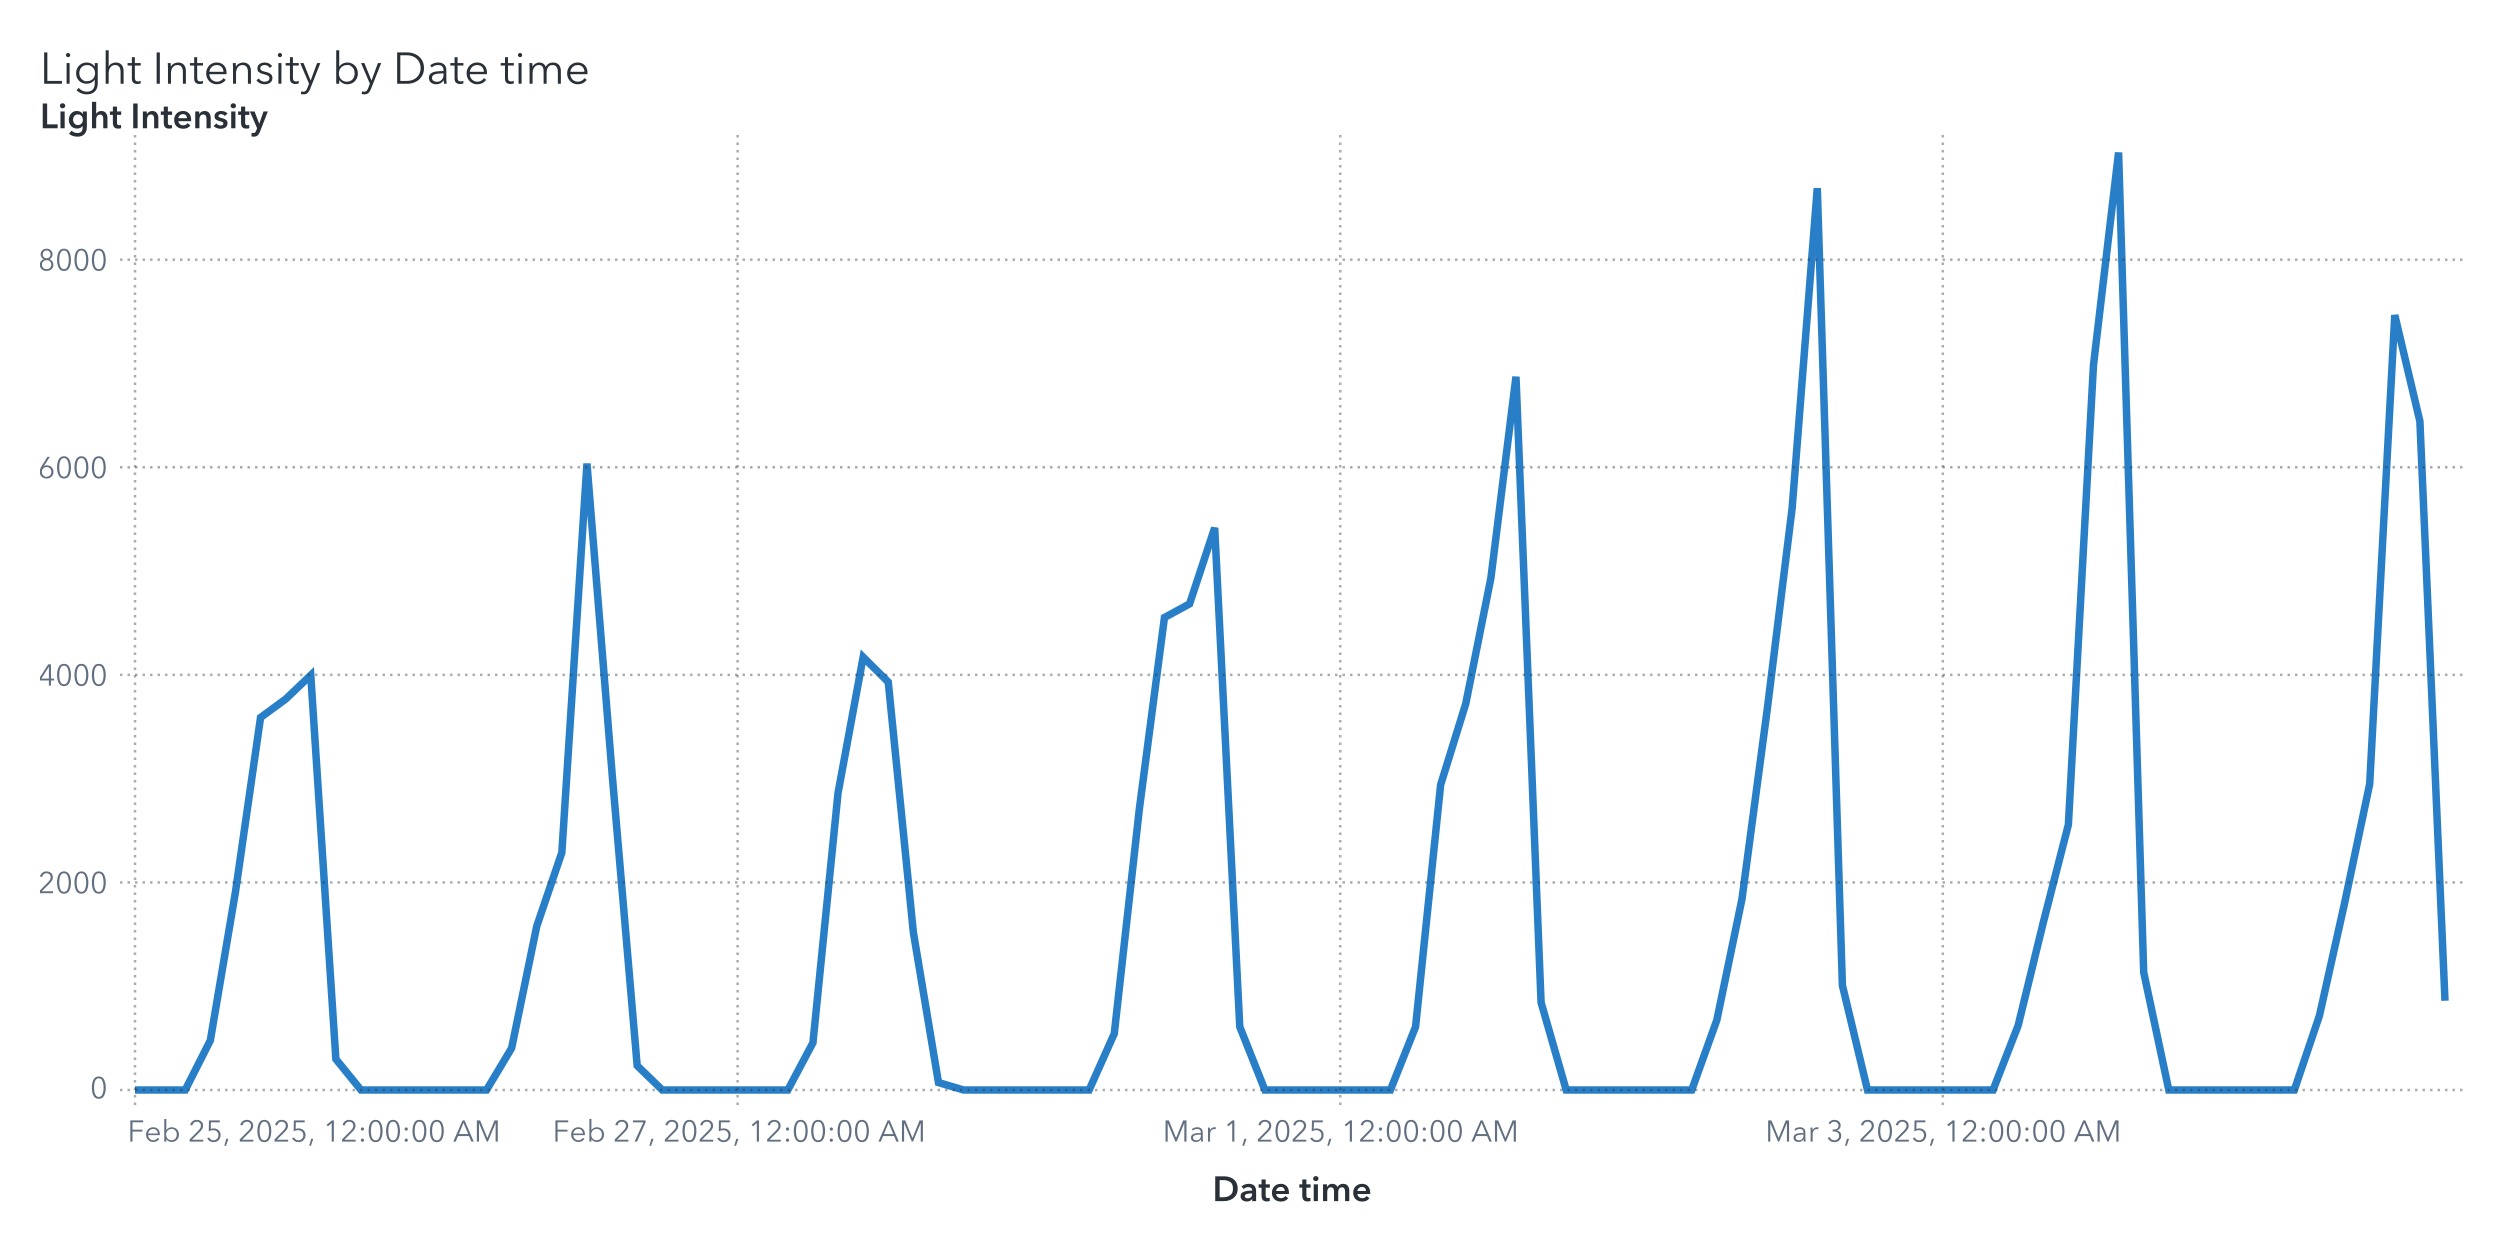
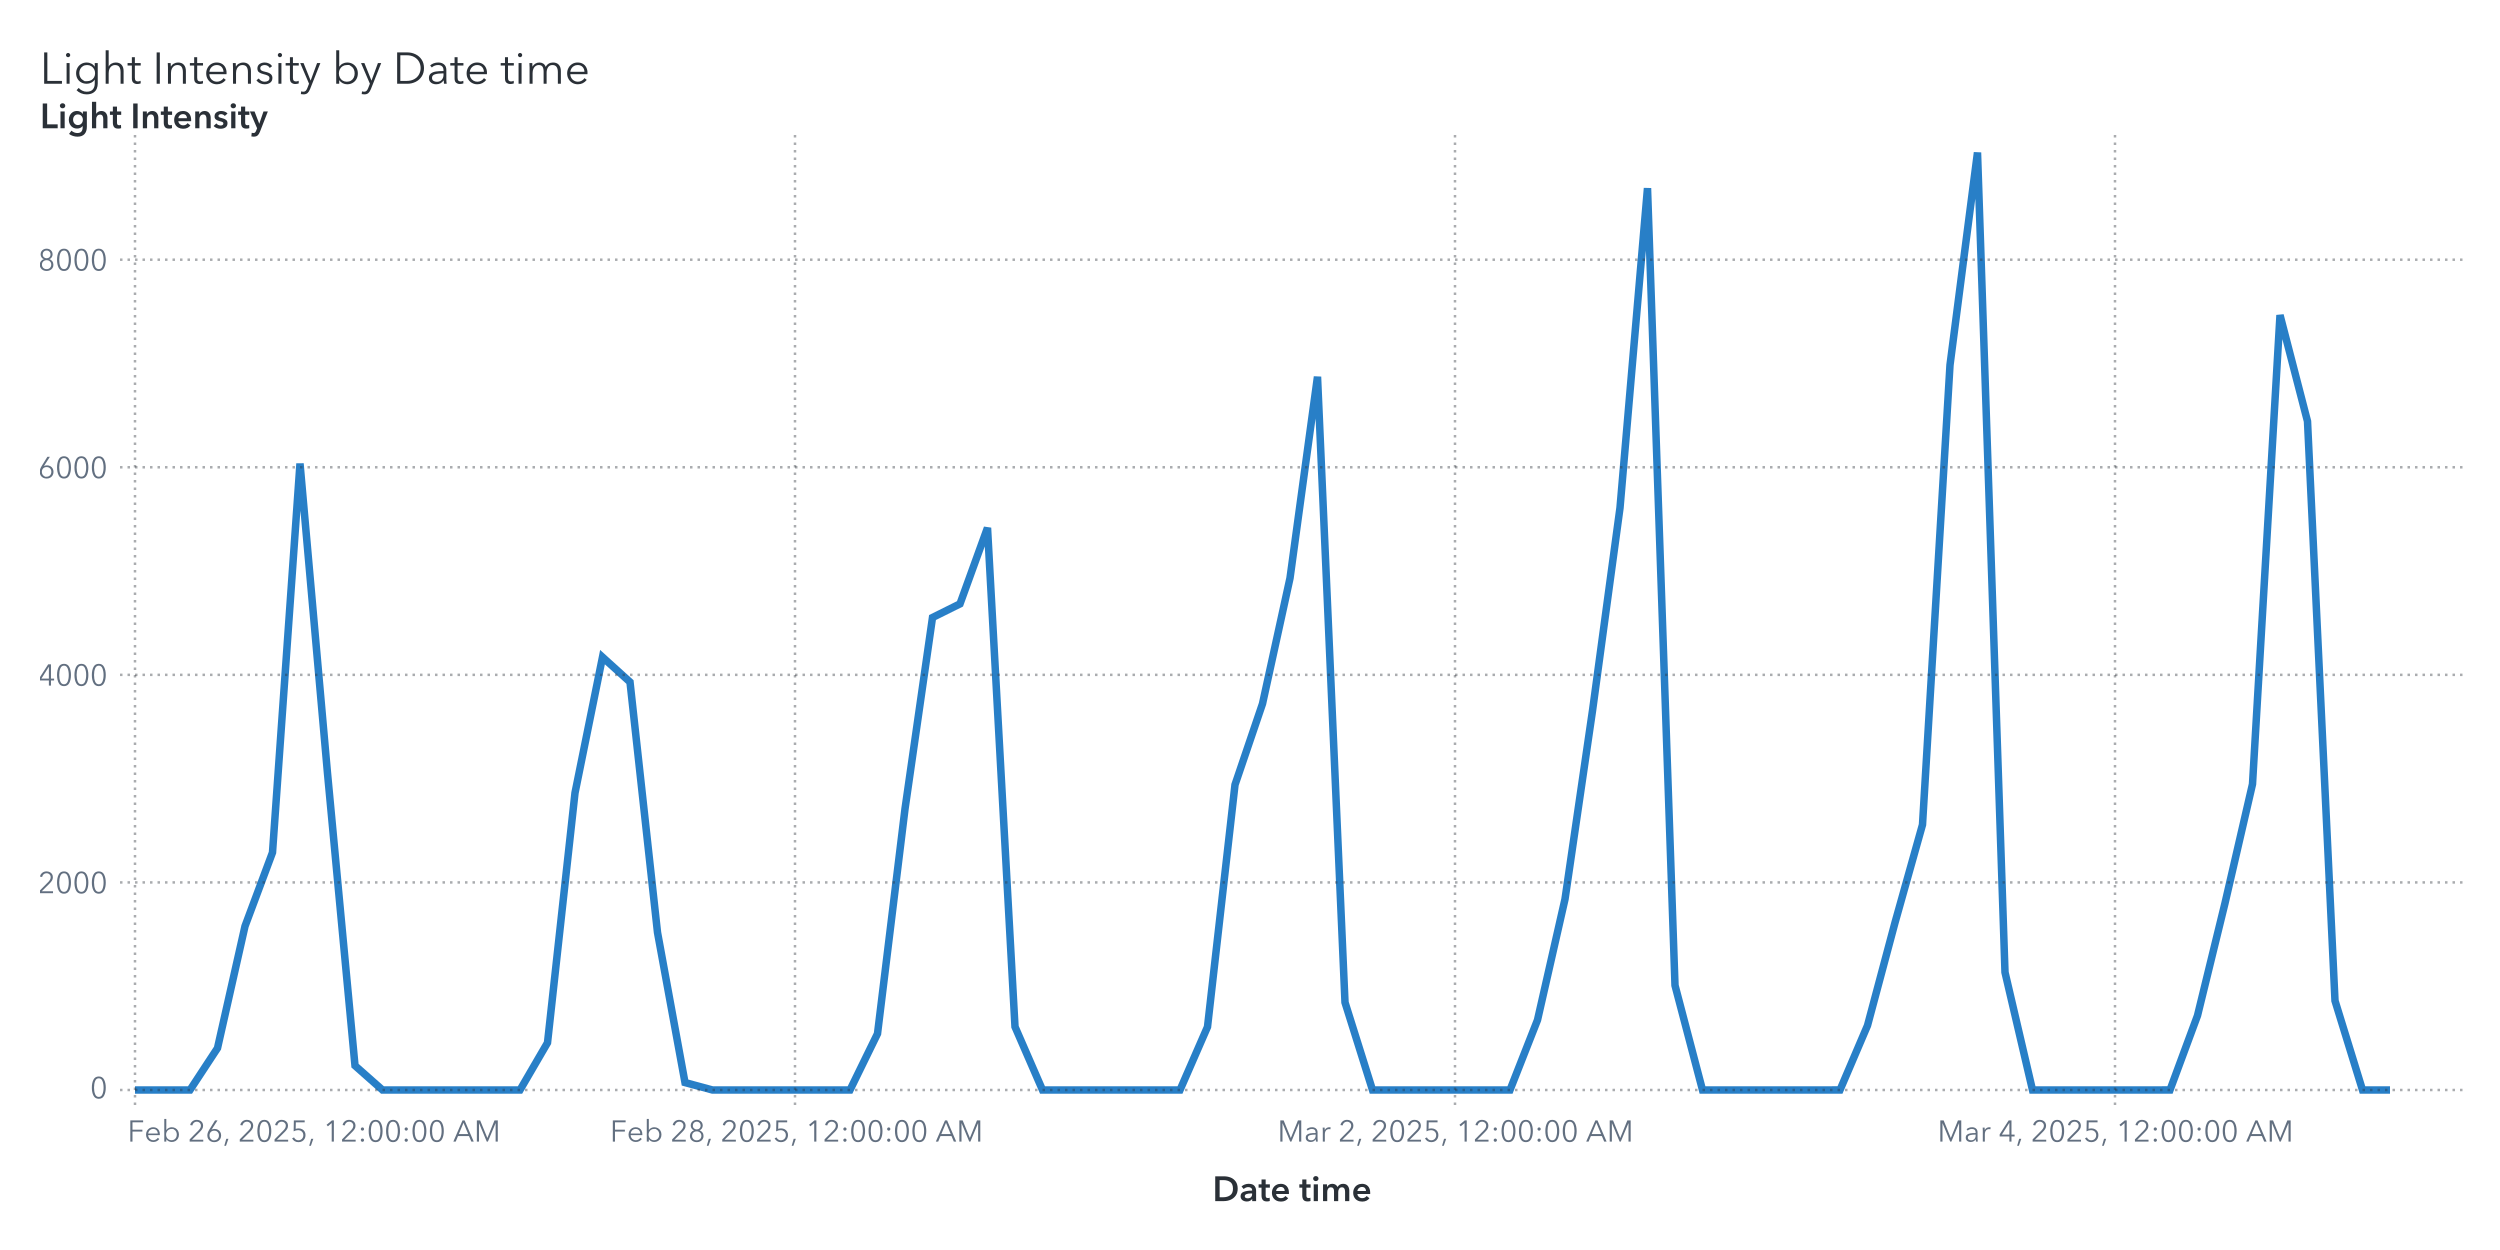
<svg xmlns="http://www.w3.org/2000/svg" xmlns:xlink="http://www.w3.org/1999/xlink" version="1.1" width="1000" height="500" viewBox="0 0 1000 500">
  <rect x="0" y="0" width="1000" height="500" fill="#ffffff">
</rect>
  <g>
    <rect x="0" y="0" rx="5" ry="5" width="1000.0" height="500.0" fill="#ffffff" opacity="0">
</rect>
    <rect x="0" y="0" rx="5" ry="5" width="1000.0" height="500.0" fill="#ffffff" opacity="0">
</rect>
    <rect x="0" y="0" rx="5" ry="5" width="1000.0" height="500.0" fill="#ffffff" opacity="0">
</rect>
    <rect x="0" y="0" rx="5" ry="5" width="1000.0" height="500.0" fill="#ffffff" opacity="0">
</rect>
    <g transform=" translate(16.0 -462.0)">
      <g transform="">
        <g fill="#2a3037" stroke="#2a3037" transform="translate(0 495.5) scale(0.0177 -0.0177)">
          <defs>
            <path id="g76/TT0" d="M166.0 64.0 L496.0 64.0 L496.0 0 L94.0 0 L94.0 708.0 L166.0 708.0 L166.0 64.0Z">
</path>
          </defs>
          <use x="0" y="0" xlink:href="#g76/TT0" />
          <defs>
            <path id="g105/TT0" d="M125.0 600.0Q 106.0,600.0  91.5,614.0 T 77.0,648.0 Q 77.0,668.0  91.5,682.0 T 125.0,696.0 Q 144.0,696.0  158.5,682.0 T 173.0,648.0 Q 173.0,628.0  158.5,614.0 T 125.0,600.0 Z M159.0 0 L91.0 0 L91.0 468.0 L159.0 468.0 L159.0 0Z">
</path>
          </defs>
          <use x="510.0" y="0" xlink:href="#g105/TT0" />
          <defs>
            <path id="g103/TT0" d="M294.0 -180.0Q 389.0,-180.0  433.0,-129.0 T 477.0,4.0  L477.0 92.0 L475.0 92.0Q 449.0,50.0  399.5,25.0 T 298.0,0 Q 226.0,0  171.0,30.5 T 86.0,115.5 T 56.0,238.0 Q 56.0,305.0  86.5,360.0 T 172.0,447.5 T 298.0,480.0 Q 351.0,480.0  399.5,455.5 T 475.0,387.0  L477.0 387.0 L477.0 468.0 L545.0 468.0 L545.0 4.0Q 545.0,-56.0  523.0,-110.5 T 444.0,-202.5 T 291.0,-240.0 Q 227.0,-240.0  167.5,-215.0 T 66.0,-146.0  L115.0 -94.0Q 144.0,-131.0  193.0,-155.5 T 294.0,-180.0 Z M305.0 58.0Q 357.0,58.0  398.0,81.0 T 462.0,145.5 T 485.0,240.0 Q 485.0,289.0  461.5,331.0 T 397.0,398.0 T 305.0,423.0 Q 250.0,423.0  210.0,398.0 T 149.0,331.5 T 128.0,240.0 Q 128.0,190.0  149.0,148.5 T 210.0,82.5 T 250.0,58.0 Z">
</path>
          </defs>
          <use x="760.0" y="0" xlink:href="#g103/TT0" />
          <defs>
            <path id="g104/TT0" d="M319.0 480.0Q 406.0,480.0  451.5,428.0 T 497.0,287.0  L497.0 0 L429.0 0 L429.0 259.0Q 429.0,338.0  400.5,380.5 T 302.0,423.0 Q 264.0,423.0  232.0,402.5 T 180.0,341.0 T 160.0,240.0  L160.0 0 L92.0 0 L92.0 756.0 L160.0 756.0 L160.0 391.0 L162.0 391.0Q 180.0,431.0  224.5,455.5 T 319.0,480.0 Z">
</path>
          </defs>
          <use x="1392.0" y="0" xlink:href="#g104/TT0" />
          <defs>
            <path id="g116/TT0" d="M169.0 411.0 L169.0 138.0Q 169.0,89.0  187.0,70.5 T 239.0,52.0 Q 268.0,52.0  298.0,67.0  L301.0 8.0Q 264.0,-6.0  221.0,-6.0 Q 173.0,-6.0  137.0,22.0 T 101.0,119.0  L101.0 411.0 L4.0 411.0 L4.0 468.0 L101.0 468.0 L101.0 600.0 L169.0 600.0 L169.0 468.0 L301.0 468.0 L301.0 411.0 L169.0 411.0Z">
</path>
          </defs>
          <use x="1975.0" y="0" xlink:href="#g116/TT0" />
          <defs>
            <path id="g73/TT0" d="M166.0 0 L94.0 0 L94.0 708.0 L166.0 708.0 L166.0 0Z">
</path>
          </defs>
          <use x="2542.0" y="0" xlink:href="#g73/TT0" />
          <defs>
            <path id="g110/TT0" d="M155.0 388.0 L157.0 388.0Q 176.0,428.0  221.5,454.0 T 317.0,480.0 Q 404.0,480.0  449.5,428.0 T 495.0,287.0  L495.0 0 L427.0 0 L427.0 259.0Q 427.0,338.0  398.5,380.5 T 300.0,423.0 Q 262.0,423.0  230.0,402.5 T 178.0,341.0 T 158.0,240.0  L158.0 0 L90.0 0 L90.0 365.0Q 90.0,425.0  86.0,468.0  L151.0 468.0Q 155.0,418.0  155.0,388.0 Z">
</path>
          </defs>
          <use x="2802.0" y="0" xlink:href="#g110/TT0" />
          <use x="3383.0" y="0" xlink:href="#g116/TT0" />
          <defs>
            <path id="g101/TT0" d="M515.0 216.0 L127.0 216.0Q 128.0,169.0  150.5,130.5 T 212.0,69.0 T 298.0,46.0 Q 347.0,46.0  387.0,69.5 T 448.0,127.0  L499.0 87.0Q 421.0,-12.0  298.0,-12.0 Q 229.0,-12.0  174.0,20.0 T 87.5,108.0 T 56.0,234.0 Q 56.0,303.0  87.0,359.5 T 172.0,448.0 T 292.0,480.0 Q 363.0,480.0  413.5,449.5 T 490.0,366.0 T 516.0,248.0 Q 516.0,228.0  515.0,216.0 Z M292.0 423.0Q 248.0,423.0  211.5,402.0 T 153.0,345.5 T 128.0,270.0  L447.0 270.0Q 444.0,338.0  403.5,380.5 T 292.0,423.0 Z">
</path>
          </defs>
          <use x="3700.0" y="0" xlink:href="#g101/TT0" />
          <use x="4272.0" y="0" xlink:href="#g110/TT0" />
          <defs>
            <path id="g115/TT0" d="M224.0 423.0Q 183.0,423.0  154.0,404.5 T 125.0,350.0 Q 125.0,318.0  151.0,300.0 T 237.0,270.0 Q 320.0,253.0  359.5,220.0 T 399.0,133.0 Q 399.0,59.0  347.5,23.5 T 223.0,-12.0 Q 167.0,-12.0  118.0,11.0 T 38.0,79.0  L92.0 119.0Q 111.0,87.0  146.5,66.5 T 222.0,46.0 Q 270.0,46.0  301.0,65.5 T 332.0,128.0 Q 332.0,163.0  299.5,182.0 T 194.0,218.0 Q 136.0,232.0  98.0,258.5 T 60.0,344.0 Q 60.0,411.0  108.5,445.5 T 227.0,480.0 Q 277.0,480.0  323.0,457.5 T 391.0,396.0  L339.0 357.0Q 324.0,387.0  293.0,405.0 T 224.0,423.0 Z">
</path>
          </defs>
          <use x="4853.0" y="0" xlink:href="#g115/TT0" />
          <use x="5297.0" y="0" xlink:href="#g105/TT0" />
          <use x="5547.0" y="0" xlink:href="#g116/TT0" />
          <defs>
            <path id="g121/TT0" d="M253.0 73.0 L398.0 468.0 L472.0 468.0 L239.0 -121.0Q 216.0,-180.0  182.5,-210.0 T 92.0,-240.0 Q 61.0,-240.0  31.0,-234.0  L38.0 -172.0Q 62.0,-180.0  88.0,-180.0 Q 121.0,-180.0  141.5,-159.5 T 178.0,-97.0  L216.0 1.0 L16.0 468.0 L92.0 468.0 L251.0 73.0 L253.0 73.0Z">
</path>
          </defs>
          <use x="5864.0" y="0" xlink:href="#g121/TT0" />
          <defs>
            <path id="g98/TT0" d="M160.0 0 L92.0 0 L92.0 756.0 L160.0 756.0 L160.0 387.0 L162.0 387.0Q 191.0,431.0  239.0,455.5 T 339.0,480.0 Q 410.0,480.0  465.5,447.5 T 551.0,359.0 T 581.0,234.0 Q 581.0,165.0  551.0,109.0 T 465.5,20.5 T 339.0,-12.0 Q 287.0,-12.0  239.0,12.0 T 162.0,79.0  L160.0 79.0 L160.0 0Z M332.0 423.0Q 280.0,423.0  239.0,398.0 T 175.0,330.0 T 152.0,234.0 Q 152.0,181.0  175.0,138.0 T 239.0,70.5 T 332.0,46.0 Q 387.0,46.0  427.0,71.0 T 488.0,138.5 T 509.0,234.0 Q 509.0,287.0  488.0,330.0 T 427.0,398.0 T 387.0,423.0 Z">
</path>
          </defs>
          <use x="6602.0" y="0" xlink:href="#g98/TT0" />
          <use x="7239.0" y="0" xlink:href="#g121/TT0" />
          <defs>
            <path id="g68/TT0" d="M329.0 708.0Q 421.0,708.0  507.0,667.5 T 647.0,546.5 T 701.0,354.0 Q 701.0,242.0  647.0,161.5 T 507.0,40.5 T 329.0,0  L94.0 0 L94.0 708.0 L329.0 708.0Z M309.0 64.0Q 411.0,64.0  482.5,105.0 T 589.5,212.0 T 625.0,354.0 Q 625.0,430.0  589.5,496.0 T 482.5,603.0 T 309.0,644.0  L166.0 644.0 L166.0 64.0 L309.0 64.0Z">
</path>
          </defs>
          <use x="7977.0" y="0" xlink:href="#g68/TT0" />
          <defs>
            <path id="g97/TT0" d="M260.0 423.0Q 220.0,423.0  183.0,408.0 T 121.0,368.0  L83.0 413.0Q 113.0,443.0  161.0,461.5 T 267.0,480.0 Q 347.0,480.0  398.0,436.0 T 449.0,310.0  L449.0 105.0Q 449.0,42.0  457.0,0  L396.0 0Q 389.0,40.0  389.0,76.0  L387.0 76.0Q 355.0,30.0  314.5,9.0 T 217.0,-12.0 Q 178.0,-12.0  141.0,2.5 T 79.5,49.0 T 55.0,130.0 Q 55.0,198.0  99.0,232.0 T 212.5,276.5 T 385.0,287.0  L385.0 302.0Q 385.0,362.0  353.0,392.5 T 260.0,423.0 Z M125.0 133.0Q 125.0,87.0  157.0,65.5 T 235.0,44.0 Q 304.0,44.0  344.5,89.0 T 385.0,199.0  L385.0 234.0 L365.0 234.0Q 259.0,234.0  192.0,213.5 T 125.0,133.0 Z">
</path>
          </defs>
          <use x="8734.0" y="0" xlink:href="#g97/TT0" />
          <use x="9268.0" y="0" xlink:href="#g116/TT0" />
          <use x="9585.0" y="0" xlink:href="#g101/TT0" />
          <use x="10407.0" y="0" xlink:href="#g116/TT0" />
          <use x="10724.0" y="0" xlink:href="#g105/TT0" />
          <defs>
            <path id="g109/TT0" d="M311.0 480.0Q 356.0,480.0  395.0,458.0 T 455.0,381.0 Q 479.0,429.0  521.0,454.5 T 619.0,480.0 Q 706.0,480.0  751.5,428.0 T 797.0,287.0  L797.0 0 L729.0 0 L729.0 259.0Q 729.0,423.0  608.0,423.0 Q 540.0,423.0  507.5,372.5 T 475.0,249.0  L475.0 0 L407.0 0 L407.0 273.0Q 407.0,347.0  382.5,385.0 T 294.0,423.0 Q 260.0,423.0  228.5,402.5 T 177.5,340.5 T 158.0,240.0  L158.0 0 L90.0 0 L90.0 365.0Q 90.0,425.0  86.0,468.0  L151.0 468.0Q 155.0,418.0  155.0,388.0  L157.0 388.0Q 178.0,429.0  219.5,454.5 T 311.0,480.0 Z">
</path>
          </defs>
          <use x="10974.0" y="0" xlink:href="#g109/TT0" />
          <use x="11857.0" y="0" xlink:href="#g101/TT0" />
        </g>
        <text x="0" y="495.5" font-size="13.3pt" font-family="Avenir Next for SAS" fill="#2a3037" opacity="0">
Light Intensity by Date time</text>
      </g>
    </g>
    <g transform=" translate(16.0 -16.0)">
      <defs>
        <clipPath id="ClipPath0">
          <rect x="32" y="68" width="939" height="390">
</rect>
        </clipPath>
      </defs>
      <g clip-path="url(#ClipPath0)">
        <defs>
          <clipPath id="ClipPath1">
            <rect x="32" y="70" width="937" height="388">
</rect>
          </clipPath>
        </defs>
        <g clip-path="url(#ClipPath1)">
-           <polyline id="Polyline_6" points="38.0,452.0  48.04,452.0  58.09,452.0  68.13,432.18  78.17,372.87  88.22,303.01  98.26,295.64  108.3,286.08  118.35,439.64  128.39,452.0  138.43,452.0  148.48,452.0  158.52,452.0  168.57,452.0  178.61,452.0  188.65,435.25  198.7,386.48  208.74,357.0  218.78,201.42  228.83,325.32  238.87,442.27  248.91,452.0  258.96,452.0  269.0,452.0  279.04,452.0  289.09,452.0  299.13,452.0  309.17,433.11  319.22,333.16  329.26,278.85  339.3,288.81  349.35,388.98  359.39,449.02  369.43,452.0  379.48,452.0  389.52,452.0  399.57,452.0  409.61,452.0  419.65,452.0  429.7,429.49  439.74,339.57  449.78,263.01  459.83,257.54  469.87,227.13  479.91,426.71  489.96,452.0  500.0,452.0  510.04,452.0  520.09,452.0  530.13,452.0  540.17,452.0  550.22,426.76  560.26,329.9  570.3,297.5  580.35,247.26  590.39,166.69  600.43,416.96  610.48,452.0  620.52,452.0  630.57,452.0  640.61,452.0  650.65,452.0  660.7,452.0  670.74,424.01  680.78,375.66  690.83,300.28  700.87,219.12  710.91,91.26  720.96,410.16  731.0,452.0  741.04,452.0  751.09,452.0  761.13,452.0  771.17,452.0  781.22,451.99  791.26,426.21  801.3,385.05  811.35,345.87  821.39,162.01  831.43,77.0  841.48,404.93  851.52,452.0  861.57,452.0  871.61,452.0  881.65,452.0  891.7,452.0  901.74,451.99  911.78,422.24  921.83,377.26  931.87,329.65  941.91,142.05  951.96,184.52  962.0,416.3 " fill="none" stroke="#287fc7" stroke-width="3.0">
+           <polyline id="Polyline_6" points="38.0,452.0  49.0,452.0  60.0,452.0  71.0,435.25  82.0,386.48  93.0,357.0  104.0,201.42  115.0,325.32  126.0,442.27  137.0,452.0  148.0,452.0  159.0,452.0  170.0,452.0  181.0,452.0  192.0,452.0  203.0,433.11  214.0,333.16  225.0,278.85  236.0,288.81  247.0,388.98  258.0,449.02  269.0,452.0  280.0,452.0  291.0,452.0  302.0,452.0  313.0,452.0  324.0,452.0  335.0,429.49  346.0,339.57  357.0,263.01  368.0,257.54  379.0,227.13  390.0,426.71  401.0,452.0  412.0,452.0  423.0,452.0  434.0,452.0  445.0,452.0  456.0,452.0  467.0,426.76  478.0,329.9  489.0,297.5  500.0,247.26  511.0,166.69  522.0,416.96  533.0,452.0  544.0,452.0  555.0,452.0  566.0,452.0  577.0,452.0  588.0,452.0  599.0,424.01  610.0,375.66  621.0,300.28  632.0,219.12  643.0,91.26  654.0,410.16  665.0,452.0  676.0,452.0  687.0,452.0  698.0,452.0  709.0,452.0  720.0,451.99  731.0,426.21  742.0,385.05  753.0,345.87  764.0,162.01  775.0,77.0  786.0,404.93  797.0,452.0  808.0,452.0  819.0,452.0  830.0,452.0  841.0,452.0  852.0,451.99  863.0,422.24  874.0,377.26  885.0,329.65  896.0,142.05  907.0,184.52  918.0,416.3  929.0,452.0  940.0,452.0 " fill="none" stroke="#287fc7" stroke-width="3.0">
</polyline>
        </g>
        <path d="M32.0 452.0L969.0 452.0" stroke="#2a3037" stroke-dasharray="1,2" fill="none" opacity="0.4">
</path>
        <path d="M32.0 368.97L969.0 368.97" stroke="#2a3037" stroke-dasharray="1,2" fill="none" opacity="0.4">
</path>
        <path d="M32.0 285.94L969.0 285.94" stroke="#2a3037" stroke-dasharray="1,2" fill="none" opacity="0.4">
</path>
        <path d="M32.0 202.91L969.0 202.91" stroke="#2a3037" stroke-dasharray="1,2" fill="none" opacity="0.4">
</path>
        <path d="M32.0 119.88L969.0 119.88" stroke="#2a3037" stroke-dasharray="1,2" fill="none" opacity="0.4">
</path>
        <path d="M38.0 458.0L38.0 70.0" stroke="#2a3037" stroke-dasharray="1,2" fill="none" opacity="0.4">
</path>
-         <path d="M279.04 458.0L279.04 70.0" stroke="#2a3037" stroke-dasharray="1,2" fill="none" opacity="0.4">
- </path>
-         <path d="M520.09 458.0L520.09 70.0" stroke="#2a3037" stroke-dasharray="1,2" fill="none" opacity="0.4">
- </path>
-         <path d="M761.13 458.0L761.13 70.0" stroke="#2a3037" stroke-dasharray="1,2" fill="none" opacity="0.4">
+         <path d="M302.0 458.0L302.0 70.0" stroke="#2a3037" stroke-dasharray="1,2" fill="none" opacity="0.4">
+ </path>
+         <path d="M566.0 458.0L566.0 70.0" stroke="#2a3037" stroke-dasharray="1,2" fill="none" opacity="0.4">
+ </path>
+         <path d="M830.0 458.0L830.0 70.0" stroke="#2a3037" stroke-dasharray="1,2" fill="none" opacity="0.4">
</path>
      </g>
      <defs>
        <clipPath id="ClipPath2">
          <rect x="0" y="71" width="32" height="387">
</rect>
        </clipPath>
      </defs>
      <g clip-path="url(#ClipPath2)">
        <g fill="#626f80" stroke="#626f80" transform="translate(20.04 455.3) scale(0.012 -0.012)">
          <defs>
            <path id="g48/TT0" d="M522.0 353.0Q 522.0,195.0  467.0,88.5 T 290.0,-18.0 Q 167.0,-18.0  112.5,88.5 T 58.0,353.0 Q 58.0,512.0  112.5,619.0 T 290.0,726.0 Q 412.0,726.0  467.0,618.5 T 522.0,353.0 Z M131.0 353.0Q 131.0,226.0  167.5,135.0 T 290.0,44.0 Q 375.0,44.0  412.0,135.5 T 449.0,353.0 Q 449.0,480.0  412.0,572.5 T 290.0,665.0 Q 204.0,665.0  167.5,573.0 T 131.0,353.0 Z">
</path>
          </defs>
          <use x="0" y="0" xlink:href="#g48/TT0" />
        </g>
-         <text id="Text_101" x="27.0" y="455.3" font-size="9.0pt" font-family="Avenir Next for SAS" fill="#626f80" text-anchor="end" opacity="0">
+         <text id="Text_91" x="27.0" y="455.3" font-size="9.0pt" font-family="Avenir Next for SAS" fill="#626f80" text-anchor="end" opacity="0">
0</text>
        <g fill="#626f80" stroke="#626f80" transform="translate(-0.84 373.27) scale(0.012 -0.012)">
          <defs>
            <path id="g50/TT0" d="M51.0 0 L51.0 75.0 L341.0 368.0Q 380.0,408.0  403.0,447.0 T 426.0,530.0 Q 426.0,590.0  385.5,627.5 T 286.0,665.0 Q 230.0,665.0  191.0,630.0 T 140.0,539.0  L69.0 553.0Q 84.0,629.0  144.0,677.5 T 286.0,726.0 Q 344.0,726.0  392.5,703.5 T 470.0,637.0 T 499.0,531.0 Q 499.0,469.0  470.0,421.5 T 384.0,317.0  L129.0 64.0 L504.0 64.0 L504.0 0 L51.0 0Z">
</path>
          </defs>
          <use x="0" y="0" xlink:href="#g50/TT0" />
          <use x="580.0" y="0" xlink:href="#g48/TT0" />
          <use x="1160.0" y="0" xlink:href="#g48/TT0" />
          <use x="1740.0" y="0" xlink:href="#g48/TT0" />
        </g>
-         <text id="Text_102" x="27.0" y="373.27" font-size="9.0pt" font-family="Avenir Next for SAS" fill="#626f80" text-anchor="end" opacity="0">
+         <text id="Text_92" x="27.0" y="373.27" font-size="9.0pt" font-family="Avenir Next for SAS" fill="#626f80" text-anchor="end" opacity="0">
2000</text>
        <g fill="#626f80" stroke="#626f80" transform="translate(-0.84 290.24) scale(0.012 -0.012)">
          <defs>
            <path id="g52/TT0" d="M436.0 234.0 L540.0 234.0 L540.0 171.0 L436.0 171.0 L436.0 0 L366.0 0 L366.0 171.0 L42.0 171.0 L42.0 241.0 L342.0 708.0 L436.0 708.0 L436.0 234.0Z M366.0 627.0 L364.0 627.0 L117.0 234.0 L366.0 234.0 L366.0 627.0Z">
</path>
          </defs>
          <use x="0" y="0" xlink:href="#g52/TT0" />
          <use x="580.0" y="0" xlink:href="#g48/TT0" />
          <use x="1160.0" y="0" xlink:href="#g48/TT0" />
          <use x="1740.0" y="0" xlink:href="#g48/TT0" />
        </g>
-         <text id="Text_103" x="27.0" y="290.24" font-size="9.0pt" font-family="Avenir Next for SAS" fill="#626f80" text-anchor="end" opacity="0">
+         <text id="Text_93" x="27.0" y="290.24" font-size="9.0pt" font-family="Avenir Next for SAS" fill="#626f80" text-anchor="end" opacity="0">
4000</text>
        <g fill="#626f80" stroke="#626f80" transform="translate(-0.84 207.21) scale(0.012 -0.012)">
          <defs>
            <path id="g54/TT0" d="M203.0 397.0Q 218.0,409.0  247.0,416.0 T 304.0,423.0 Q 365.0,423.0  414.5,395.5 T 492.0,318.0 T 520.0,205.0 Q 520.0,140.0  490.5,89.5 T 408.5,10.5 T 290.0,-18.0 Q 224.0,-18.0  171.5,10.5 T 89.5,89.5 T 60.0,205.0 Q 60.0,255.0  77.0,301.5 T 124.0,397.0  L317.0 708.0 L400.0 708.0 L201.0 399.0 L203.0 397.0Z M290.0 43.0Q 336.0,43.0  372.0,64.0 T 428.0,122.0 T 448.0,205.0 Q 448.0,275.0  405.0,320.0 T 290.0,365.0 Q 218.0,365.0  175.0,320.0 T 132.0,205.0 Q 132.0,159.0  152.0,122.0 T 208.0,64.0 T 244.0,43.0 Z">
</path>
          </defs>
          <use x="0" y="0" xlink:href="#g54/TT0" />
          <use x="580.0" y="0" xlink:href="#g48/TT0" />
          <use x="1160.0" y="0" xlink:href="#g48/TT0" />
          <use x="1740.0" y="0" xlink:href="#g48/TT0" />
        </g>
-         <text id="Text_104" x="27.0" y="207.21" font-size="9.0pt" font-family="Avenir Next for SAS" fill="#626f80" text-anchor="end" opacity="0">
+         <text id="Text_94" x="27.0" y="207.21" font-size="9.0pt" font-family="Avenir Next for SAS" fill="#626f80" text-anchor="end" opacity="0">
6000</text>
        <g fill="#626f80" stroke="#626f80" transform="translate(-0.84 124.18) scale(0.012 -0.012)">
          <defs>
            <path id="g56/TT0" d="M517.0 186.0Q 517.0,126.0  486.0,79.5 T 403.0,7.5 T 290.0,-18.0 Q 229.0,-18.0  177.0,7.5 T 94.0,79.5 T 63.0,186.0 Q 63.0,256.0  100.5,306.5 T 197.0,375.0  L197.0 377.0Q 150.0,393.0  120.0,437.5 T 90.0,537.0 Q 90.0,593.0  117.0,636.0 T 190.0,702.5 T 290.0,726.0 Q 344.0,726.0  390.0,702.5 T 463.0,636.0 T 490.0,537.0 Q 490.0,482.0  460.0,437.5 T 383.0,377.0  L383.0 375.0Q 442.0,358.0  479.5,307.0 T 517.0,186.0 Z M290.0 406.0Q 345.0,406.0  382.5,442.0 T 420.0,533.0 Q 420.0,590.0  383.0,627.5 T 290.0,665.0 Q 234.0,665.0  197.0,627.5 T 160.0,533.0 Q 160.0,478.0  197.5,442.0 T 290.0,406.0 Z M290.0 43.0Q 359.0,43.0  402.0,86.0 T 445.0,194.0 Q 445.0,258.0  402.0,300.0 T 290.0,342.0 Q 221.0,342.0  178.0,300.0 T 135.0,194.0 Q 135.0,129.0  178.0,86.0 T 290.0,43.0 Z">
</path>
          </defs>
          <use x="0" y="0" xlink:href="#g56/TT0" />
          <use x="580.0" y="0" xlink:href="#g48/TT0" />
          <use x="1160.0" y="0" xlink:href="#g48/TT0" />
          <use x="1740.0" y="0" xlink:href="#g48/TT0" />
        </g>
-         <text id="Text_105" x="27.0" y="124.18" font-size="9.0pt" font-family="Avenir Next for SAS" fill="#626f80" text-anchor="end" opacity="0">
+         <text id="Text_95" x="27.0" y="124.18" font-size="9.0pt" font-family="Avenir Next for SAS" fill="#626f80" text-anchor="end" opacity="0">
8000</text>
      </g>
      <g fill="#2a3037" stroke="#2a3037" transform="translate(0 67.31) scale(0.014 -0.014)">
        <defs>
          <path id="g76/TT1" d="M78.0 708.0 L204.0 708.0 L204.0 112.0 L505.0 112.0 L505.0 0 L78.0 0 L78.0 708.0Z">
</path>
        </defs>
        <use x="0" y="0" xlink:href="#g76/TT1" />
        <defs>
          <path id="g105/TT1" d="M133.0 715.0Q 166.0,715.0  188.5,694.5 T 211.0,643.0 Q 211.0,612.0  188.5,591.5 T 133.0,571.0 Q 101.0,571.0  79.0,592.5 T 57.0,643.0 Q 57.0,672.0  79.0,693.5 T 133.0,715.0 Z M74.0 480.0 L194.0 480.0 L194.0 0 L74.0 0 L74.0 480.0Z">
</path>
        </defs>
        <use x="511.0" y="0" xlink:href="#g105/TT1" />
        <defs>
          <path id="g103/TT1" d="M560.0 43.0Q 560.0,-91.0  492.5,-165.5 T 289.0,-240.0 Q 228.0,-240.0  162.0,-219.0 T 51.0,-161.0  L120.0 -68.0Q 154.0,-101.0  198.5,-118.5 T 288.0,-136.0 Q 370.0,-136.0  405.0,-92.5 T 440.0,29.0  L440.0 64.0 L438.0 64.0Q 412.0,29.0  371.5,10.5 T 281.0,-8.0 Q 211.0,-8.0  157.0,25.5 T 73.5,116.5 T 44.0,242.0 Q 44.0,312.0  73.0,369.5 T 155.0,460.5 T 279.0,494.0 Q 331.0,494.0  375.0,472.0 T 444.0,408.0  L446.0 408.0 L446.0 480.0 L560.0 480.0 L560.0 43.0Z M166.0 243.0Q 166.0,204.0  182.5,169.0 T 230.5,112.5 T 303.0,91.0 Q 346.0,91.0  378.5,112.0 T 428.5,168.0 T 446.0,243.0 Q 446.0,285.0  428.5,320.0 T 378.5,375.5 T 304.0,396.0 Q 241.0,396.0  203.5,352.5 T 166.0,243.0 Z">
</path>
        </defs>
        <use x="779.0" y="0" xlink:href="#g103/TT1" />
        <defs>
          <path id="g104/TT1" d="M516.0 300.0 L516.0 0 L396.0 0 L396.0 264.0Q 396.0,391.0  307.0,391.0 Q 253.0,391.0  223.5,352.5 T 194.0,262.0  L194.0 0 L74.0 0 L74.0 756.0 L194.0 756.0 L194.0 413.0 L196.0 413.0Q 212.0,446.0  250.5,470.0 T 339.0,494.0 Q 427.0,494.0  471.5,437.5 T 516.0,300.0 Z">
</path>
        </defs>
        <use x="1411.0" y="0" xlink:href="#g104/TT1" />
        <defs>
          <path id="g116/TT1" d="M3.0 480.0 L87.0 480.0 L87.0 619.0 L205.0 619.0 L205.0 480.0 L325.0 480.0 L325.0 384.0 L205.0 384.0 L205.0 161.0Q 205.0,125.0  218.0,106.0 T 268.0,87.0 Q 299.0,87.0  319.0,97.0  L323.0 3.0Q 289.0,-10.0  243.0,-10.0 Q 155.0,-10.0  121.0,35.5 T 87.0,160.0  L87.0 384.0 L3.0 384.0 L3.0 480.0Z">
</path>
        </defs>
        <use x="1995.0" y="0" xlink:href="#g116/TT1" />
        <defs>
          <path id="g73/TT1" d="M78.0 708.0 L204.0 708.0 L204.0 0 L78.0 0 L78.0 708.0Z">
</path>
        </defs>
        <use x="2585.0" y="0" xlink:href="#g73/TT1" />
        <defs>
          <path id="g110/TT1" d="M186.0 480.0 L186.0 403.0 L188.0 403.0Q 205.0,441.0  245.5,467.5 T 337.0,494.0 Q 425.0,494.0  469.5,437.5 T 514.0,300.0  L514.0 0 L394.0 0 L394.0 266.0Q 394.0,394.0  304.0,394.0 Q 250.0,394.0  221.0,355.5 T 192.0,264.0  L192.0 0 L72.0 0 L72.0 480.0 L186.0 480.0Z">
</path>
        </defs>
        <use x="2867.0" y="0" xlink:href="#g110/TT1" />
        <use x="3449.0" y="0" xlink:href="#g116/TT1" />
        <defs>
          <path id="g101/TT1" d="M529.0 202.0 L164.0 202.0Q 168.0,152.0  208.0,118.0 T 301.0,84.0 Q 384.0,84.0  428.0,146.0  L508.0 82.0Q 437.0,-14.0  302.0,-14.0 Q 228.0,-14.0  169.5,16.5 T 77.5,104.0 T 44.0,237.0 Q 44.0,313.0  77.0,371.5 T 168.0,462.0 T 298.0,494.0 Q 402.0,494.0  466.0,427.0 T 530.0,234.0 Q 530.0,213.0  529.0,202.0 Z M297.0 404.0Q 244.0,404.0  206.0,371.0 T 164.0,288.0  L410.0 288.0Q 410.0,338.0  381.0,371.0 T 297.0,404.0 Z">
</path>
        </defs>
        <use x="3789.0" y="0" xlink:href="#g101/TT1" />
        <use x="4363.0" y="0" xlink:href="#g110/TT1" />
        <defs>
          <path id="g115/TT1" d="M230.0 404.0Q 198.0,404.0  175.5,391.0 T 153.0,352.0 Q 153.0,327.0  176.0,315.0 T 257.0,289.0 Q 325.0,273.0  368.5,241.0 T 412.0,146.0 Q 412.0,64.0  355.5,25.0 T 212.0,-14.0 Q 155.0,-14.0  102.0,7.0 T 15.0,65.0  L94.0 139.0Q 114.0,112.0  146.5,95.5 T 217.0,79.0 Q 248.0,79.0  271.0,93.0 T 294.0,136.0 Q 294.0,164.0  269.5,177.5 T 184.0,205.0 Q 119.0,221.0  80.5,250.5 T 42.0,341.0 Q 42.0,416.0  98.0,455.0 T 233.0,494.0 Q 287.0,494.0  336.0,475.0 T 413.0,421.0  L335.0 352.0Q 318.0,374.0  290.0,389.0 T 230.0,404.0 Z">
</path>
        </defs>
        <use x="4945.0" y="0" xlink:href="#g115/TT1" />
        <use x="5389.0" y="0" xlink:href="#g105/TT1" />
        <use x="5657.0" y="0" xlink:href="#g116/TT1" />
        <defs>
          <path id="g121/TT1" d="M133.0 480.0 L267.0 131.0 L269.0 131.0 L388.0 480.0 L513.0 480.0 L286.0 -103.0Q 258.0,-174.0  218.5,-207.0 T 104.0,-240.0 Q 71.0,-240.0  42.0,-233.0  L52.0 -129.0Q 74.0,-136.0  97.0,-136.0 Q 133.0,-136.0  149.0,-119.5 T 182.0,-61.0  L206.0 0 L0 480.0 L133.0 480.0Z">
</path>
        </defs>
        <use x="5997.0" y="0" xlink:href="#g121/TT1" />
      </g>
-       <text id="Text_106" x="0" y="67.31" font-size="10.5pt" font-family="Avenir Next for SAS" font-weight="bold" fill="#2a3037" text-anchor="start" opacity="0">
+       <text id="Text_96" x="0" y="67.31" font-size="10.5pt" font-family="Avenir Next for SAS" font-weight="bold" fill="#2a3037" text-anchor="start" opacity="0">
Light Intensity</text>
      <defs>
        <clipPath id="ClipPath3">
          <rect x="32" y="458" width="936" height="42">
</rect>
        </clipPath>
      </defs>
      <g clip-path="url(#ClipPath3)">
        <g fill="#626f80" stroke="#626f80" transform="translate(35.0 472.65) scale(0.012 -0.012)">
          <defs>
            <path id="g70/TT0" d="M166.0 0 L94.0 0 L94.0 708.0 L521.0 708.0 L521.0 644.0 L166.0 644.0 L166.0 398.0 L496.0 398.0 L496.0 335.0 L166.0 335.0 L166.0 0Z">
</path>
          </defs>
          <use x="0" y="0" xlink:href="#g70/TT0" />
          <use x="562.0" y="0" xlink:href="#g101/TT0" />
          <use x="1134.0" y="0" xlink:href="#g98/TT0" />
          <use x="2021.0" y="0" xlink:href="#g50/TT0" />
-           <defs>
-             <path id="g53/TT0" d="M180.0 644.0 L175.0 425.0Q 219.0,441.0  273.0,441.0 Q 339.0,441.0  391.5,413.0 T 473.5,334.5 T 503.0,219.0 Q 503.0,151.0  473.5,97.0 T 390.5,12.5 T 268.0,-18.0 Q 194.0,-18.0  140.0,16.0 T 56.0,111.0  L121.0 140.0Q 140.0,96.0  179.0,70.0 T 264.0,44.0 Q 311.0,44.0  349.0,66.0 T 408.5,126.5 T 430.0,212.0 Q 430.0,289.0  380.5,335.5 T 254.0,382.0 Q 180.0,382.0  107.0,343.0  L114.0 708.0 L475.0 708.0 L475.0 644.0 L180.0 644.0Z">
- </path>
-           </defs>
-           <use x="2601.0" y="0" xlink:href="#g53/TT0" />
+           <use x="2601.0" y="0" xlink:href="#g54/TT0" />
          <defs>
            <path id="g44/TT0" d="M102.0 -140.0 L45.0 -140.0 L112.0 95.0 L183.0 95.0 L102.0 -140.0Z">
</path>
          </defs>
          <use x="3181.0" y="0" xlink:href="#g44/TT0" />
          <use x="3691.0" y="0" xlink:href="#g50/TT0" />
          <use x="4271.0" y="0" xlink:href="#g48/TT0" />
          <use x="4851.0" y="0" xlink:href="#g50/TT0" />
+           <defs>
+             <path id="g53/TT0" d="M180.0 644.0 L175.0 425.0Q 219.0,441.0  273.0,441.0 Q 339.0,441.0  391.5,413.0 T 473.5,334.5 T 503.0,219.0 Q 503.0,151.0  473.5,97.0 T 390.5,12.5 T 268.0,-18.0 Q 194.0,-18.0  140.0,16.0 T 56.0,111.0  L121.0 140.0Q 140.0,96.0  179.0,70.0 T 264.0,44.0 Q 311.0,44.0  349.0,66.0 T 408.5,126.5 T 430.0,212.0 Q 430.0,289.0  380.5,335.5 T 254.0,382.0 Q 180.0,382.0  107.0,343.0  L114.0 708.0 L475.0 708.0 L475.0 644.0 L180.0 644.0Z">
+ </path>
+           </defs>
          <use x="5431.0" y="0" xlink:href="#g53/TT0" />
          <use x="6011.0" y="0" xlink:href="#g44/TT0" />
          <defs>
            <path id="g49/TT0" d="M358.0 0 L286.0 0 L286.0 619.0 L158.0 510.0 L114.0 560.0 L294.0 708.0 L358.0 708.0 L358.0 0Z">
</path>
          </defs>
          <use x="6521.0" y="0" xlink:href="#g49/TT0" />
          <use x="7101.0" y="0" xlink:href="#g50/TT0" />
          <defs>
            <path id="g58/TT0" d="M150.0 366.0Q 127.0,366.0  111.5,382.0 T 96.0,420.0 Q 96.0,442.0  111.5,458.0 T 150.0,474.0 Q 173.0,474.0  188.5,458.0 T 204.0,420.0 Q 204.0,398.0  188.5,382.0 T 150.0,366.0 Z M150.0 -6.0Q 127.0,-6.0  111.5,10.0 T 96.0,48.0 Q 96.0,70.0  111.5,86.0 T 150.0,102.0 Q 173.0,102.0  188.5,86.0 T 204.0,48.0 Q 204.0,26.0  188.5,10.0 T 150.0,-6.0 Z">
</path>
          </defs>
          <use x="7681.0" y="0" xlink:href="#g58/TT0" />
          <use x="7981.0" y="0" xlink:href="#g48/TT0" />
          <use x="8561.0" y="0" xlink:href="#g48/TT0" />
          <use x="9141.0" y="0" xlink:href="#g58/TT0" />
          <use x="9441.0" y="0" xlink:href="#g48/TT0" />
          <use x="10021.0" y="0" xlink:href="#g48/TT0" />
          <defs>
            <path id="g65/TT0" d="M89.0 0 L10.0 0 L316.0 708.0 L386.0 708.0 L690.0 0 L610.0 0 L532.0 186.0 L166.0 186.0 L89.0 0Z M193.0 252.0 L505.0 252.0 L349.0 628.0 L193.0 252.0Z">
</path>
          </defs>
          <use x="10851.0" y="0" xlink:href="#g65/TT0" />
          <defs>
            <path id="g77/TT0" d="M444.0 122.0 L445.0 122.0 L682.0 708.0 L792.0 708.0 L792.0 0 L720.0 0 L720.0 615.0 L718.0 615.0 L462.0 0 L424.0 0 L168.0 615.0 L166.0 615.0 L166.0 0 L94.0 0 L94.0 708.0 L204.0 708.0 L444.0 122.0Z">
</path>
          </defs>
          <use x="11551.0" y="0" xlink:href="#g77/TT0" />
        </g>
-         <text id="Text_108" x="109.0" y="472.65" font-size="9.0pt" font-family="Avenir Next for SAS" fill="#626f80" text-anchor="middle" opacity="0">
- Feb 25, 2025, 12:00:00 AM</text>
-         <g fill="#626f80" stroke="#626f80" transform="translate(205.04 472.65) scale(0.012 -0.012)">
+         <text id="Text_98" x="109.0" y="472.65" font-size="9.0pt" font-family="Avenir Next for SAS" fill="#626f80" text-anchor="middle" opacity="0">
+ Feb 26, 2025, 12:00:00 AM</text>
+         <g fill="#626f80" stroke="#626f80" transform="translate(228.0 472.65) scale(0.012 -0.012)">
          <use x="0" y="0" xlink:href="#g70/TT0" />
          <use x="562.0" y="0" xlink:href="#g101/TT0" />
          <use x="1134.0" y="0" xlink:href="#g98/TT0" />
          <use x="2021.0" y="0" xlink:href="#g50/TT0" />
-           <defs>
-             <path id="g55/TT0" d="M498.0 642.0 L213.0 0 L132.0 0 L425.0 644.0 L78.0 644.0 L78.0 708.0 L498.0 708.0 L498.0 642.0Z">
- </path>
-           </defs>
-           <use x="2601.0" y="0" xlink:href="#g55/TT0" />
+           <use x="2601.0" y="0" xlink:href="#g56/TT0" />
          <use x="3181.0" y="0" xlink:href="#g44/TT0" />
          <use x="3691.0" y="0" xlink:href="#g50/TT0" />
          <use x="4271.0" y="0" xlink:href="#g48/TT0" />
          <use x="4851.0" y="0" xlink:href="#g50/TT0" />
          <use x="5431.0" y="0" xlink:href="#g53/TT0" />
          <use x="6011.0" y="0" xlink:href="#g44/TT0" />
          <use x="6521.0" y="0" xlink:href="#g49/TT0" />
          <use x="7101.0" y="0" xlink:href="#g50/TT0" />
          <use x="7681.0" y="0" xlink:href="#g58/TT0" />
          <use x="7981.0" y="0" xlink:href="#g48/TT0" />
          <use x="8561.0" y="0" xlink:href="#g48/TT0" />
          <use x="9141.0" y="0" xlink:href="#g58/TT0" />
          <use x="9441.0" y="0" xlink:href="#g48/TT0" />
          <use x="10021.0" y="0" xlink:href="#g48/TT0" />
          <use x="10851.0" y="0" xlink:href="#g65/TT0" />
          <use x="11551.0" y="0" xlink:href="#g77/TT0" />
        </g>
-         <text id="Text_109" x="279.04" y="472.65" font-size="9.0pt" font-family="Avenir Next for SAS" fill="#626f80" text-anchor="middle" opacity="0">
- Feb 27, 2025, 12:00:00 AM</text>
-         <g fill="#626f80" stroke="#626f80" transform="translate(449.09 472.65) scale(0.012 -0.012)">
+         <text id="Text_99" x="302.0" y="472.65" font-size="9.0pt" font-family="Avenir Next for SAS" fill="#626f80" text-anchor="middle" opacity="0">
+ Feb 28, 2025, 12:00:00 AM</text>
+         <g fill="#626f80" stroke="#626f80" transform="translate(495.0 472.65) scale(0.012 -0.012)">
          <use x="0" y="0" xlink:href="#g77/TT0" />
          <use x="886.0" y="0" xlink:href="#g97/TT0" />
          <defs>
            <path id="g114/TT0" d="M86.0 468.0 L151.0 468.0Q 155.0,418.0  155.0,388.0  L157.0 388.0Q 177.0,429.0  217.5,454.5 T 307.0,480.0 Q 334.0,480.0  352.0,475.0  L343.0 411.0Q 337.0,413.0  322.5,415.0 T 295.0,417.0 Q 236.0,417.0  197.0,372.5 T 158.0,240.0  L158.0 0 L90.0 0 L90.0 365.0Q 90.0,425.0  86.0,468.0 Z">
</path>
          </defs>
          <use x="1420.0" y="0" xlink:href="#g114/TT0" />
-           <use x="2030.0" y="0" xlink:href="#g49/TT0" />
+           <use x="2030.0" y="0" xlink:href="#g50/TT0" />
          <use x="2610.0" y="0" xlink:href="#g44/TT0" />
          <use x="3120.0" y="0" xlink:href="#g50/TT0" />
          <use x="3700.0" y="0" xlink:href="#g48/TT0" />
          <use x="4280.0" y="0" xlink:href="#g50/TT0" />
          <use x="4860.0" y="0" xlink:href="#g53/TT0" />
          <use x="5440.0" y="0" xlink:href="#g44/TT0" />
          <use x="5950.0" y="0" xlink:href="#g49/TT0" />
          <use x="6530.0" y="0" xlink:href="#g50/TT0" />
          <use x="7110.0" y="0" xlink:href="#g58/TT0" />
          <use x="7410.0" y="0" xlink:href="#g48/TT0" />
          <use x="7990.0" y="0" xlink:href="#g48/TT0" />
          <use x="8570.0" y="0" xlink:href="#g58/TT0" />
          <use x="8870.0" y="0" xlink:href="#g48/TT0" />
          <use x="9450.0" y="0" xlink:href="#g48/TT0" />
          <use x="10280.0" y="0" xlink:href="#g65/TT0" />
          <use x="10980.0" y="0" xlink:href="#g77/TT0" />
        </g>
-         <text id="Text_110" x="520.09" y="472.65" font-size="9.0pt" font-family="Avenir Next for SAS" fill="#626f80" text-anchor="middle" opacity="0">
- Mar 1, 2025, 12:00:00 AM</text>
-         <g fill="#626f80" stroke="#626f80" transform="translate(690.13 472.65) scale(0.012 -0.012)">
+         <text id="Text_100" x="566.0" y="472.65" font-size="9.0pt" font-family="Avenir Next for SAS" fill="#626f80" text-anchor="middle" opacity="0">
+ Mar 2, 2025, 12:00:00 AM</text>
+         <g fill="#626f80" stroke="#626f80" transform="translate(759.0 472.65) scale(0.012 -0.012)">
          <use x="0" y="0" xlink:href="#g77/TT0" />
          <use x="886.0" y="0" xlink:href="#g97/TT0" />
          <use x="1420.0" y="0" xlink:href="#g114/TT0" />
-           <defs>
-             <path id="g51/TT0" d="M245.0 402.0Q 319.0,402.0  364.5,433.5 T 410.0,532.0 Q 410.0,590.0  369.0,627.5 T 270.0,665.0 Q 226.0,665.0  191.0,643.5 T 135.0,582.0  L74.0 614.0Q 106.0,670.0  157.0,698.0 T 274.0,726.0 Q 331.0,726.0  378.0,703.5 T 453.0,638.0 T 481.0,536.0 Q 481.0,475.0  446.5,432.0 T 358.0,374.0  L358.0 372.0Q 421.0,359.0  461.0,312.0 T 501.0,196.0 Q 501.0,131.0  470.0,82.5 T 387.0,8.0 T 273.0,-18.0 Q 196.0,-18.0  137.5,19.5 T 49.0,127.0  L117.0 152.0Q 135.0,102.0  177.0,73.0 T 273.0,44.0 Q 314.0,44.0  350.0,62.5 T 407.5,115.5 T 429.0,196.0 Q 429.0,271.0  376.0,305.5 T 245.0,340.0  L214.0 340.0 L214.0 402.0 L245.0 402.0Z">
- </path>
-           </defs>
-           <use x="2030.0" y="0" xlink:href="#g51/TT0" />
+           <use x="2030.0" y="0" xlink:href="#g52/TT0" />
          <use x="2610.0" y="0" xlink:href="#g44/TT0" />
          <use x="3120.0" y="0" xlink:href="#g50/TT0" />
          <use x="3700.0" y="0" xlink:href="#g48/TT0" />
          <use x="4280.0" y="0" xlink:href="#g50/TT0" />
          <use x="4860.0" y="0" xlink:href="#g53/TT0" />
          <use x="5440.0" y="0" xlink:href="#g44/TT0" />
          <use x="5950.0" y="0" xlink:href="#g49/TT0" />
          <use x="6530.0" y="0" xlink:href="#g50/TT0" />
          <use x="7110.0" y="0" xlink:href="#g58/TT0" />
          <use x="7410.0" y="0" xlink:href="#g48/TT0" />
          <use x="7990.0" y="0" xlink:href="#g48/TT0" />
          <use x="8570.0" y="0" xlink:href="#g58/TT0" />
          <use x="8870.0" y="0" xlink:href="#g48/TT0" />
          <use x="9450.0" y="0" xlink:href="#g48/TT0" />
          <use x="10280.0" y="0" xlink:href="#g65/TT0" />
          <use x="10980.0" y="0" xlink:href="#g77/TT0" />
        </g>
-         <text id="Text_111" x="761.13" y="472.65" font-size="9.0pt" font-family="Avenir Next for SAS" fill="#626f80" text-anchor="middle" opacity="0">
- Mar 3, 2025, 12:00:00 AM</text>
+         <text id="Text_101" x="830.0" y="472.65" font-size="9.0pt" font-family="Avenir Next for SAS" fill="#626f80" text-anchor="middle" opacity="0">
+ Mar 4, 2025, 12:00:00 AM</text>
      </g>
      <g fill="#2a3037" stroke="#2a3037" transform="translate(469.0 496.44) scale(0.014 -0.014)">
        <defs>
          <path id="g68/TT1" d="M329.0 708.0Q 430.0,708.0  518.5,673.0 T 663.5,558.5 T 720.0,354.0 Q 720.0,237.0  663.0,157.0 T 516.5,38.5 T 329.0,0  L78.0 0 L78.0 708.0 L329.0 708.0Z M585.0 354.0Q 585.0,492.0  506.0,546.0 T 309.0,600.0  L204.0 600.0 L204.0 110.0 L309.0 110.0Q 424.0,110.0  504.5,166.5 T 585.0,354.0 Z">
</path>
        </defs>
        <use x="0" y="0" xlink:href="#g68/TT1" />
        <defs>
          <path id="g97/TT1" d="M367.0 61.0Q 349.0,29.0  308.5,8.5 T 218.0,-12.0 Q 175.0,-12.0  134.0,3.0 T 65.5,51.5 T 38.0,137.0 Q 38.0,233.0  131.0,266.5 T 368.0,300.0  L368.0 312.0Q 368.0,354.0  337.0,377.0 T 258.0,400.0 Q 221.0,400.0  186.0,384.5 T 127.0,345.0  L65.0 418.0Q 105.0,455.0  158.5,474.5 T 268.0,494.0 Q 385.0,494.0  433.5,436.0 T 482.0,292.0  L482.0 0 L370.0 0 L370.0 61.0 L367.0 61.0Z M341.0 219.0Q 158.0,219.0  158.0,139.0 Q 158.0,107.0  182.5,93.0 T 242.0,79.0 Q 303.0,79.0  335.5,111.5 T 368.0,202.0  L368.0 219.0 L341.0 219.0Z">
</path>
        </defs>
        <use x="764.0" y="0" xlink:href="#g97/TT1" />
        <use x="1314.0" y="0" xlink:href="#g116/TT1" />
        <use x="1654.0" y="0" xlink:href="#g101/TT1" />
        <use x="2478.0" y="0" xlink:href="#g116/TT1" />
        <use x="2818.0" y="0" xlink:href="#g105/TT1" />
        <defs>
          <path id="g109/TT1" d="M822.0 300.0 L822.0 0 L702.0 0 L702.0 266.0Q 702.0,394.0  612.0,394.0 Q 560.0,394.0  533.0,354.5 T 506.0,262.0  L506.0 0 L386.0 0 L386.0 290.0Q 386.0,337.0  363.5,365.5 T 297.0,394.0 Q 246.0,394.0  219.0,355.5 T 192.0,264.0  L192.0 0 L72.0 0 L72.0 480.0 L186.0 480.0 L186.0 403.0 L188.0 403.0Q 205.0,442.0  244.0,468.0 T 337.0,494.0 Q 390.0,494.0  428.0,470.0 T 487.0,403.0 Q 511.0,447.0  551.5,470.5 T 645.0,494.0 Q 733.0,494.0  777.5,437.5 T 822.0,300.0 Z">
</path>
        </defs>
        <use x="3086.0" y="0" xlink:href="#g109/TT1" />
        <use x="3976.0" y="0" xlink:href="#g101/TT1" />
      </g>
-       <text id="Text_112" x="500.0" y="496.44" font-size="10.5pt" font-family="Avenir Next for SAS" font-weight="bold" fill="#2a3037" text-anchor="middle" opacity="0">
+       <text id="Text_102" x="500.0" y="496.44" font-size="10.5pt" font-family="Avenir Next for SAS" font-weight="bold" fill="#2a3037" text-anchor="middle" opacity="0">
Date time</text>
    </g>
    <g transform=" translate(16.0 -16.0)">
</g>
    <g transform=" translate(16.0 -16.0)">
</g>
    <g transform=" translate(16.0 -16.0)">
</g>
  </g>
</svg>
